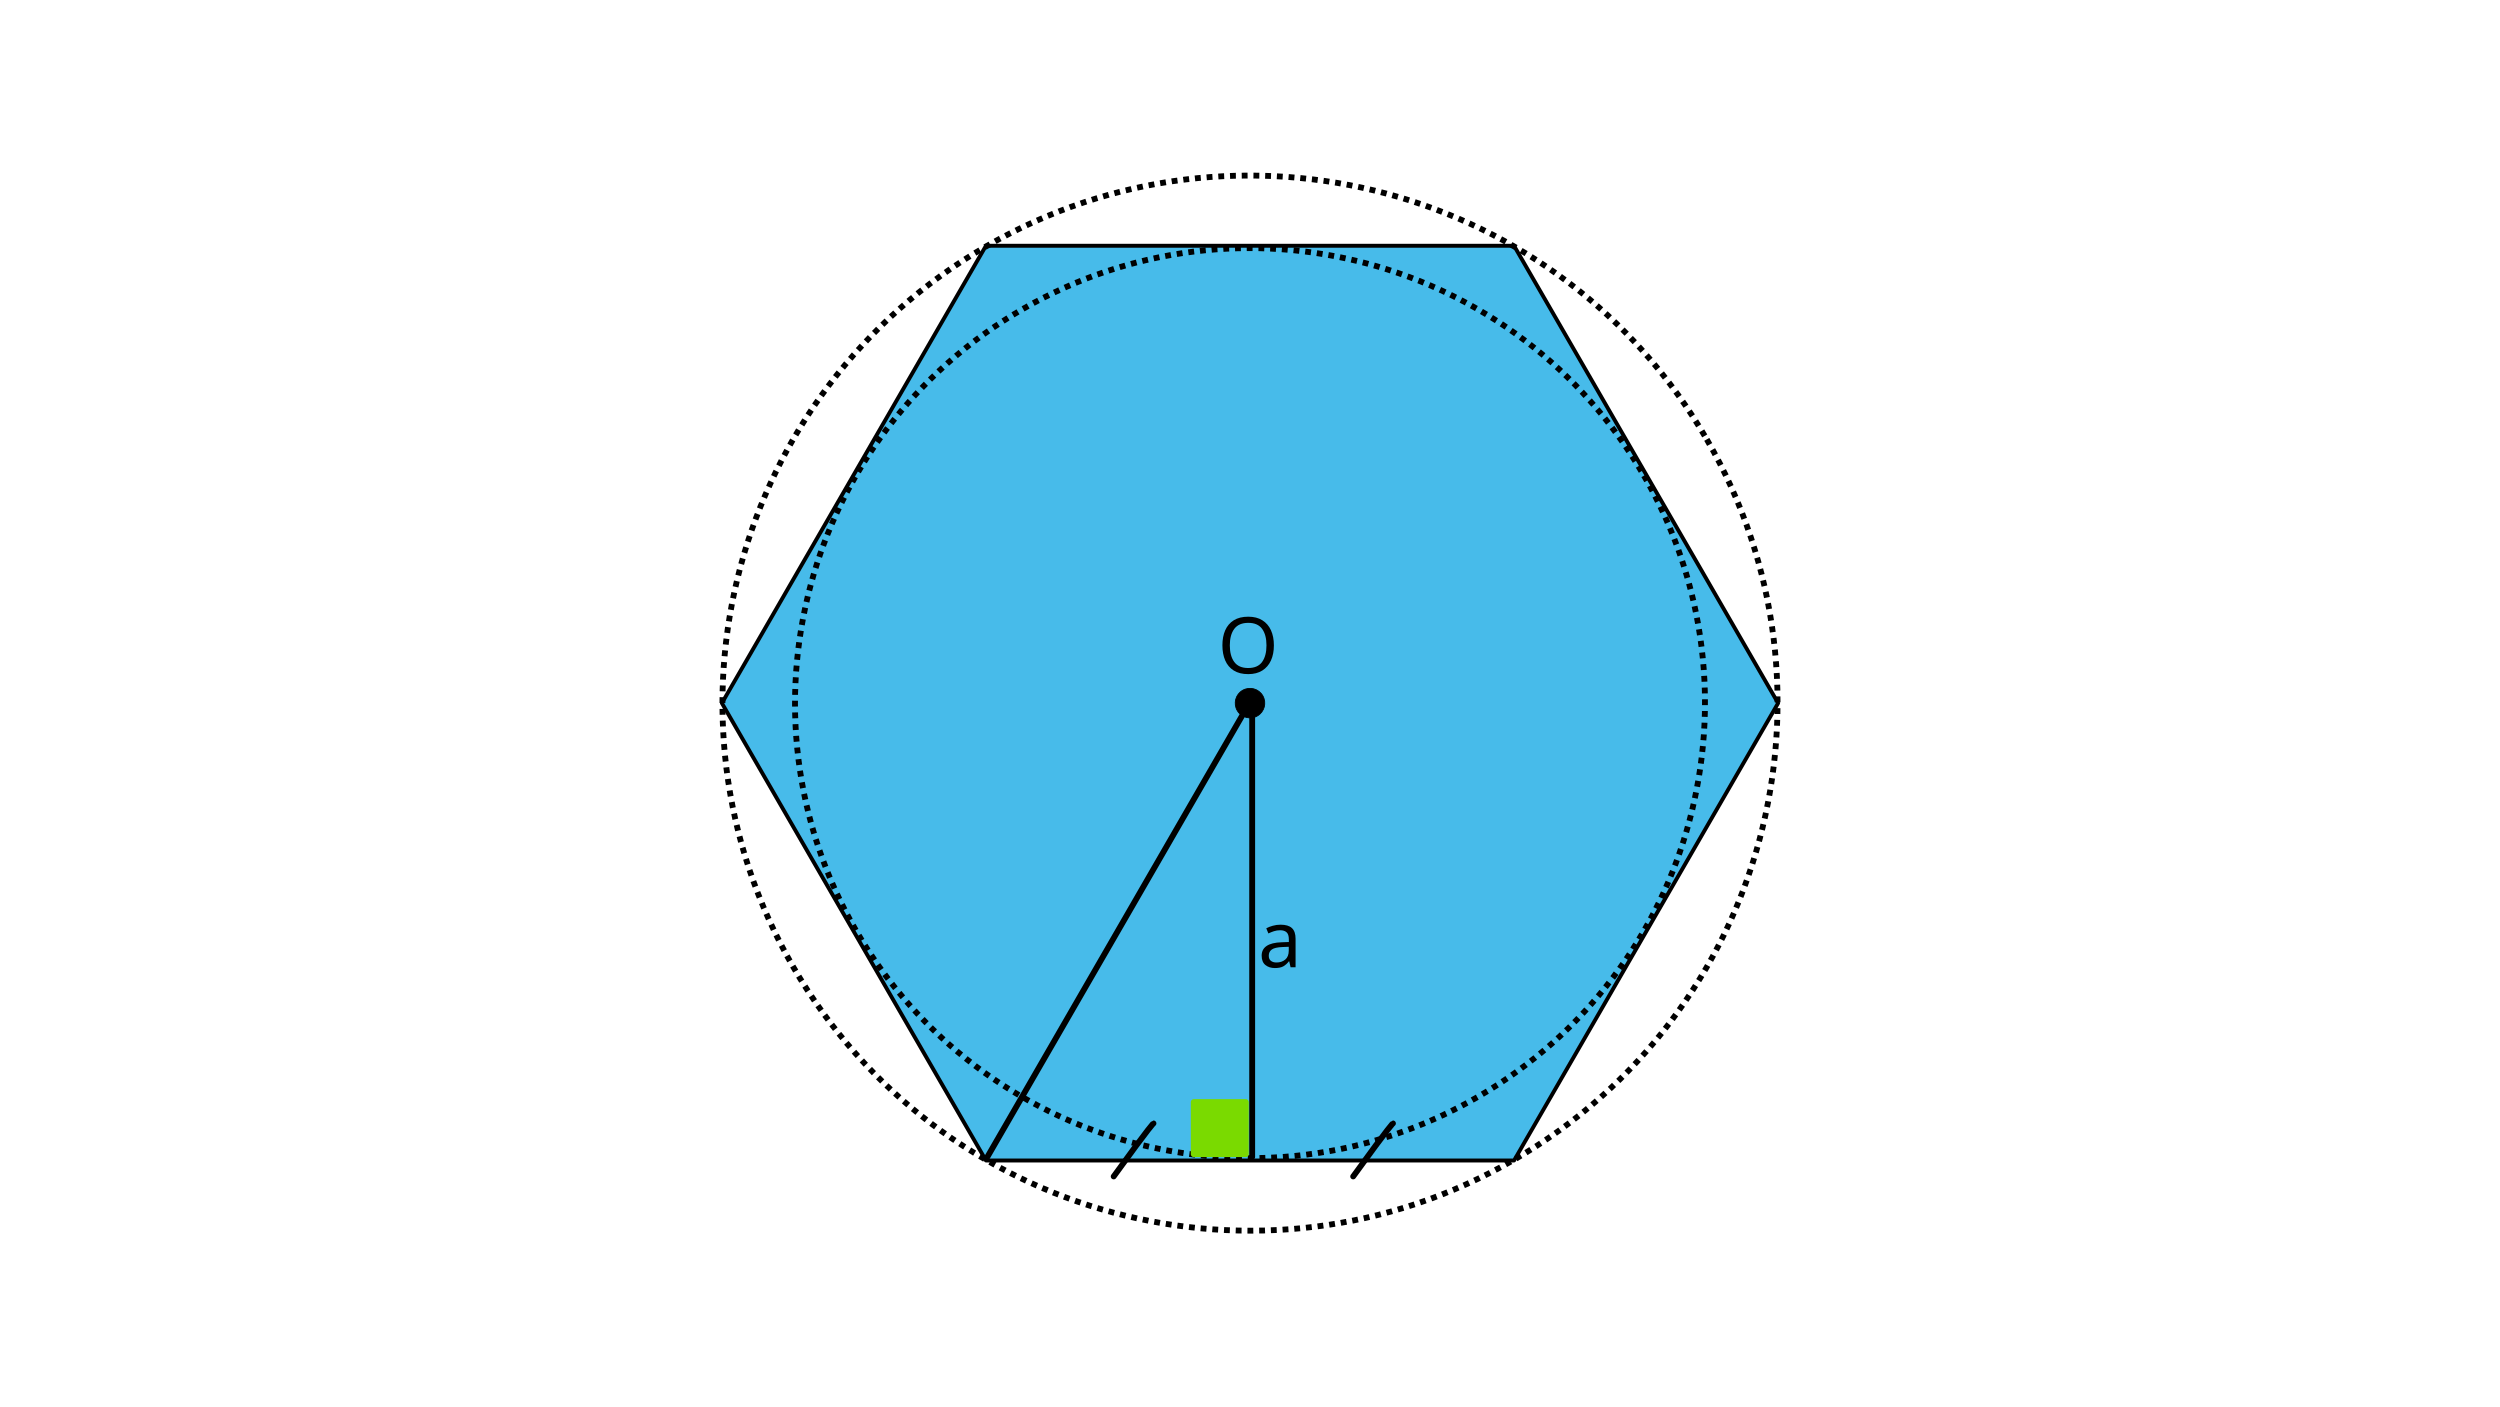
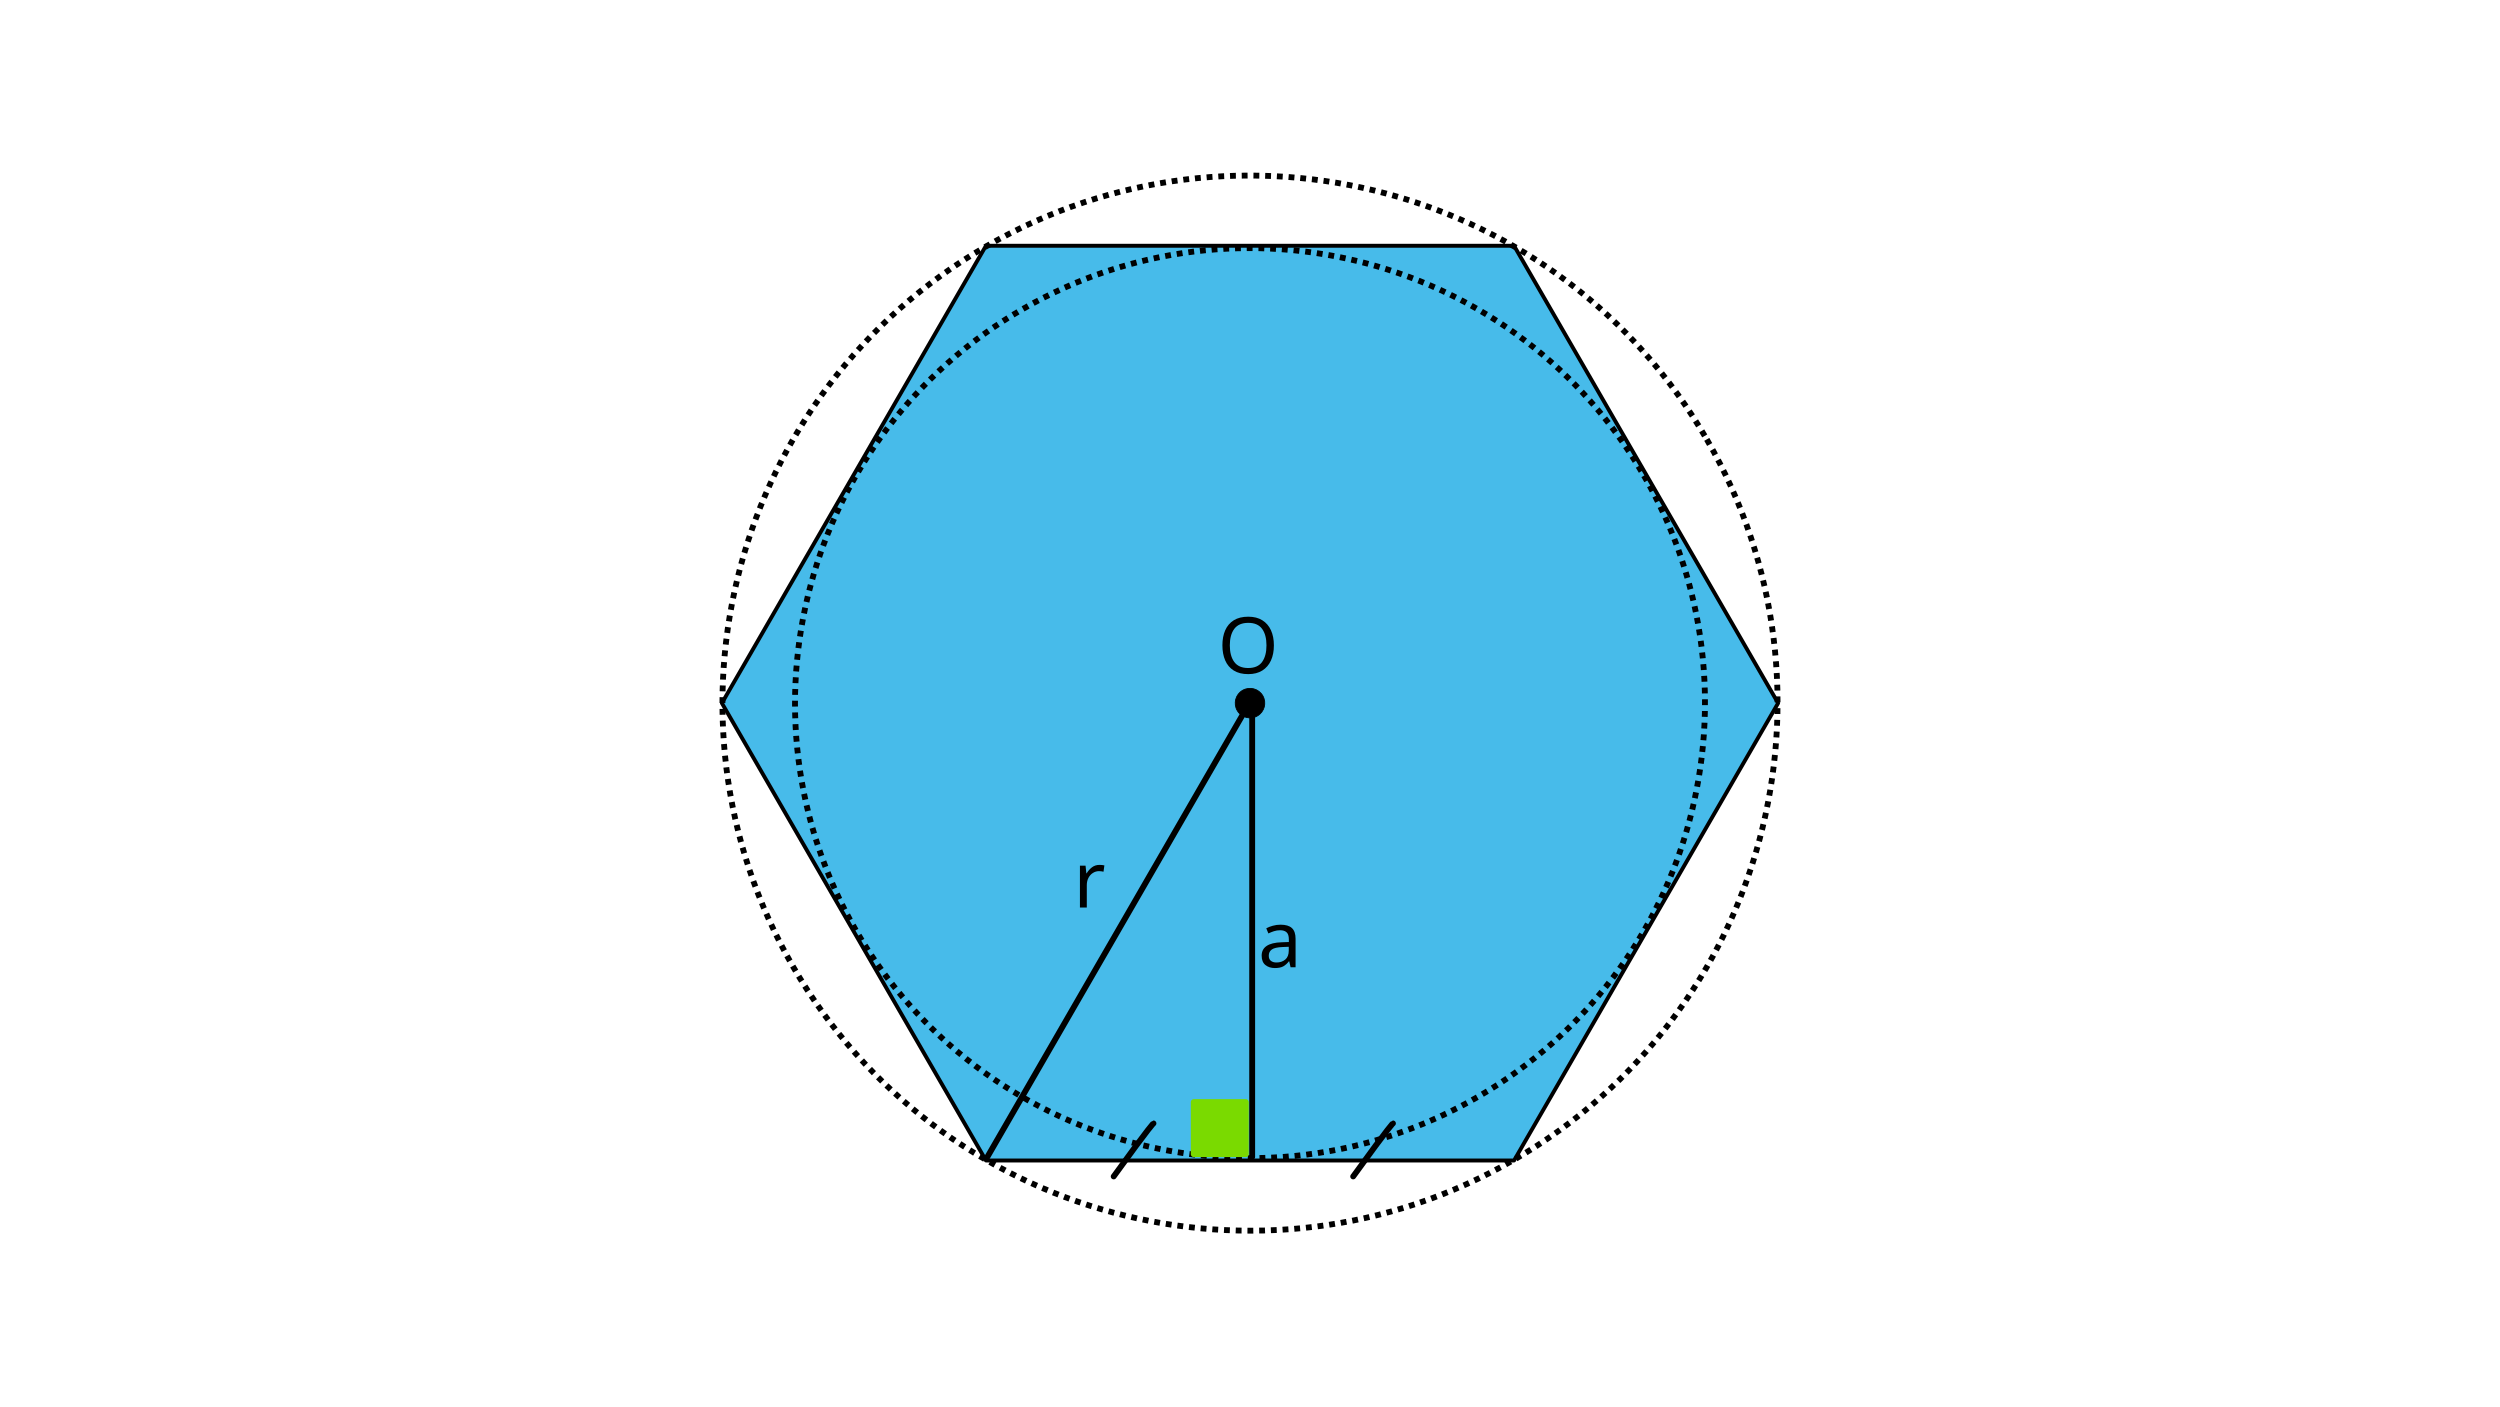
<svg xmlns="http://www.w3.org/2000/svg" width="1280" height="720" viewBox="0 0 1280 720" id="svg3407" version="1.1">
  <defs id="defs3409">
    <marker orient="auto" refY="0.0" refX="0.0" id="Arrow1Lstart" style="overflow:visible">
      <path id="path4196" d="M 0.0,0.0 L 5.0,-5.0 L -12.5,0.0 L 5.0,5.0 L 0.0,0.0 z " style="fill-rule:evenodd;stroke:#000000;stroke-width:1pt;stroke-opacity:1;fill:#000000;fill-opacity:1" transform="scale(0.8) translate(12.5,0)" />
    </marker>
  </defs>
  <g id="layer1" transform="translate(0,-332.3621)">
    <g id="g4300" transform="translate(-862.8572,-685.7143)">
      <g id="g4184" transform="matrix(0.8660254,-0.5,0.5,0.8660254,-487.6935,936.0558)">
        <path id="polygon" d="m 1737.023,1513.272 -234.166,135.196 -234.166,-135.196 0,-270.391 234.166,-135.196 234.166,135.196 z" style="opacity:1;fill:#47bbea;fill-opacity:1;stroke:#000000;stroke-width:2;stroke-linecap:butt;stroke-linejoin:round;stroke-miterlimit:4;stroke-dasharray:none;stroke-opacity:1" />
-         <circle r="232.914" cy="1378.076" cx="1502.857" id="internalCircle" style="opacity:1;fill:none;fill-opacity:1;stroke:#000000;stroke-width:3;stroke-linecap:butt;stroke-linejoin:round;stroke-miterlimit:4;stroke-dasharray:3, 3;stroke-dashoffset:0;stroke-opacity:1" />
+         <circle r="232.914" cy="1378.076" cx="1502.857" id="internalCircle-1" style="opacity:1;fill:none;fill-opacity:1;stroke:#000000;stroke-width:3;stroke-linecap:butt;stroke-linejoin:round;stroke-miterlimit:4;stroke-dasharray:3, 3;stroke-dashoffset:0;stroke-opacity:1" />
        <circle r="270.067" cy="1378.076" cx="1502.857" id="externalCircle" style="opacity:1;fill:none;fill-opacity:1;stroke:#000000;stroke-width:3;stroke-linecap:butt;stroke-linejoin:round;stroke-miterlimit:4;stroke-dasharray:3, 3;stroke-dashoffset:0;stroke-opacity:1" />
        <circle r="7.559" cy="1378.076" cx="1502.857" id="center" style="opacity:1;fill:#000000;fill-opacity:1;stroke:#000000;stroke-width:0.442;stroke-linecap:butt;stroke-linejoin:round;stroke-miterlimit:4;stroke-dasharray:none;stroke-dashoffset:0;stroke-opacity:1" />
        <path id="radius" d="m 1269.524,1512.476 232.904,-134.467" style="fill:#000000;fill-opacity:1;fill-rule:evenodd;stroke:#000000;stroke-width:3;stroke-linecap:round;stroke-linejoin:round;stroke-miterlimit:4;stroke-dasharray:none;stroke-opacity:1" />
        <path id="apothem" d="m 1503.437,1379.301 c -115.794,200.561 -115.794,200.561 -115.794,200.561" style="fill:none;fill-rule:evenodd;stroke:#000000;stroke-width:3;stroke-linecap:round;stroke-linejoin:round;stroke-miterlimit:4;stroke-dasharray:none;stroke-opacity:1" />
        <rect style="opacity:1;fill:#7ada00;fill-opacity:1;stroke:#7ada00;stroke-width:3;stroke-linecap:round;stroke-linejoin:round;stroke-miterlimit:4;stroke-dasharray:none;stroke-dashoffset:0;stroke-opacity:1" id="angle90" width="26.667" height="26.667" x="1961.751" y="646.287" transform="matrix(0.8660254,0.5,-0.5,0.8660254,0,0)" />
        <text xml:space="preserve" style="font-style:normal;font-weight:normal;font-size:40px;line-height:125%;font-family:sans-serif;letter-spacing:0px;word-spacing:0px;fill:#000000;fill-opacity:1;stroke:none;stroke-width:1px;stroke-linecap:butt;stroke-linejoin:miter;stroke-opacity:1" x="1994.678" y="577.255" id="apothemText" transform="matrix(0.8660254,0.5,-0.5,0.8660254,0,0)">
          <tspan id="tspan4611" x="1994.678" y="577.255">a</tspan>
        </text>
        <text xml:space="preserve" style="font-style:normal;font-weight:normal;font-size:40px;line-height:125%;font-family:sans-serif;letter-spacing:0px;word-spacing:0px;fill:#000000;fill-opacity:1;stroke:none;stroke-width:1px;stroke-linecap:butt;stroke-linejoin:miter;stroke-opacity:1" x="1973.986" y="426.764" id="centerText" transform="matrix(0.8660254,0.5,-0.5,0.8660254,0,0)">
          <tspan id="tspan4611-2" x="1973.986" y="426.764">O</tspan>
        </text>
        <g id="slice">
          <path id="path4159" d="m 1321.249,1553.052 c 30.56,-13.71 31.213,-13.333 31.213,-13.333" style="fill:#000000;fill-opacity:1;fill-rule:evenodd;stroke:#000000;stroke-width:3;stroke-linecap:round;stroke-linejoin:miter;stroke-miterlimit:4;stroke-dasharray:none;stroke-opacity:1" />
          <path id="path4159-2" d="m 1427.44,1614.362 c 30.56,-13.71 31.213,-13.333 31.213,-13.333" style="fill:#000000;fill-opacity:1;fill-rule:evenodd;stroke:#000000;stroke-width:3;stroke-linecap:round;stroke-linejoin:miter;stroke-miterlimit:4;stroke-dasharray:none;stroke-opacity:1" />
        </g>
+         <text xml:space="preserve" style="font-style:normal;font-weight:normal;font-size:40px;line-height:125%;font-family:sans-serif;letter-spacing:0px;word-spacing:0px;fill:#000000;fill-opacity:1;stroke:none;stroke-width:1px;stroke-linecap:butt;stroke-linejoin:miter;stroke-opacity:1" x="1900.07" y="546.689" id="radiusText" transform="matrix(0.8660254,0.5,-0.5,0.8660254,0,0)">
+           <tspan id="tspan4611-1" x="1900.07" y="546.689">r</tspan>
+         </text>
      </g>
    </g>
  </g>
</svg>
